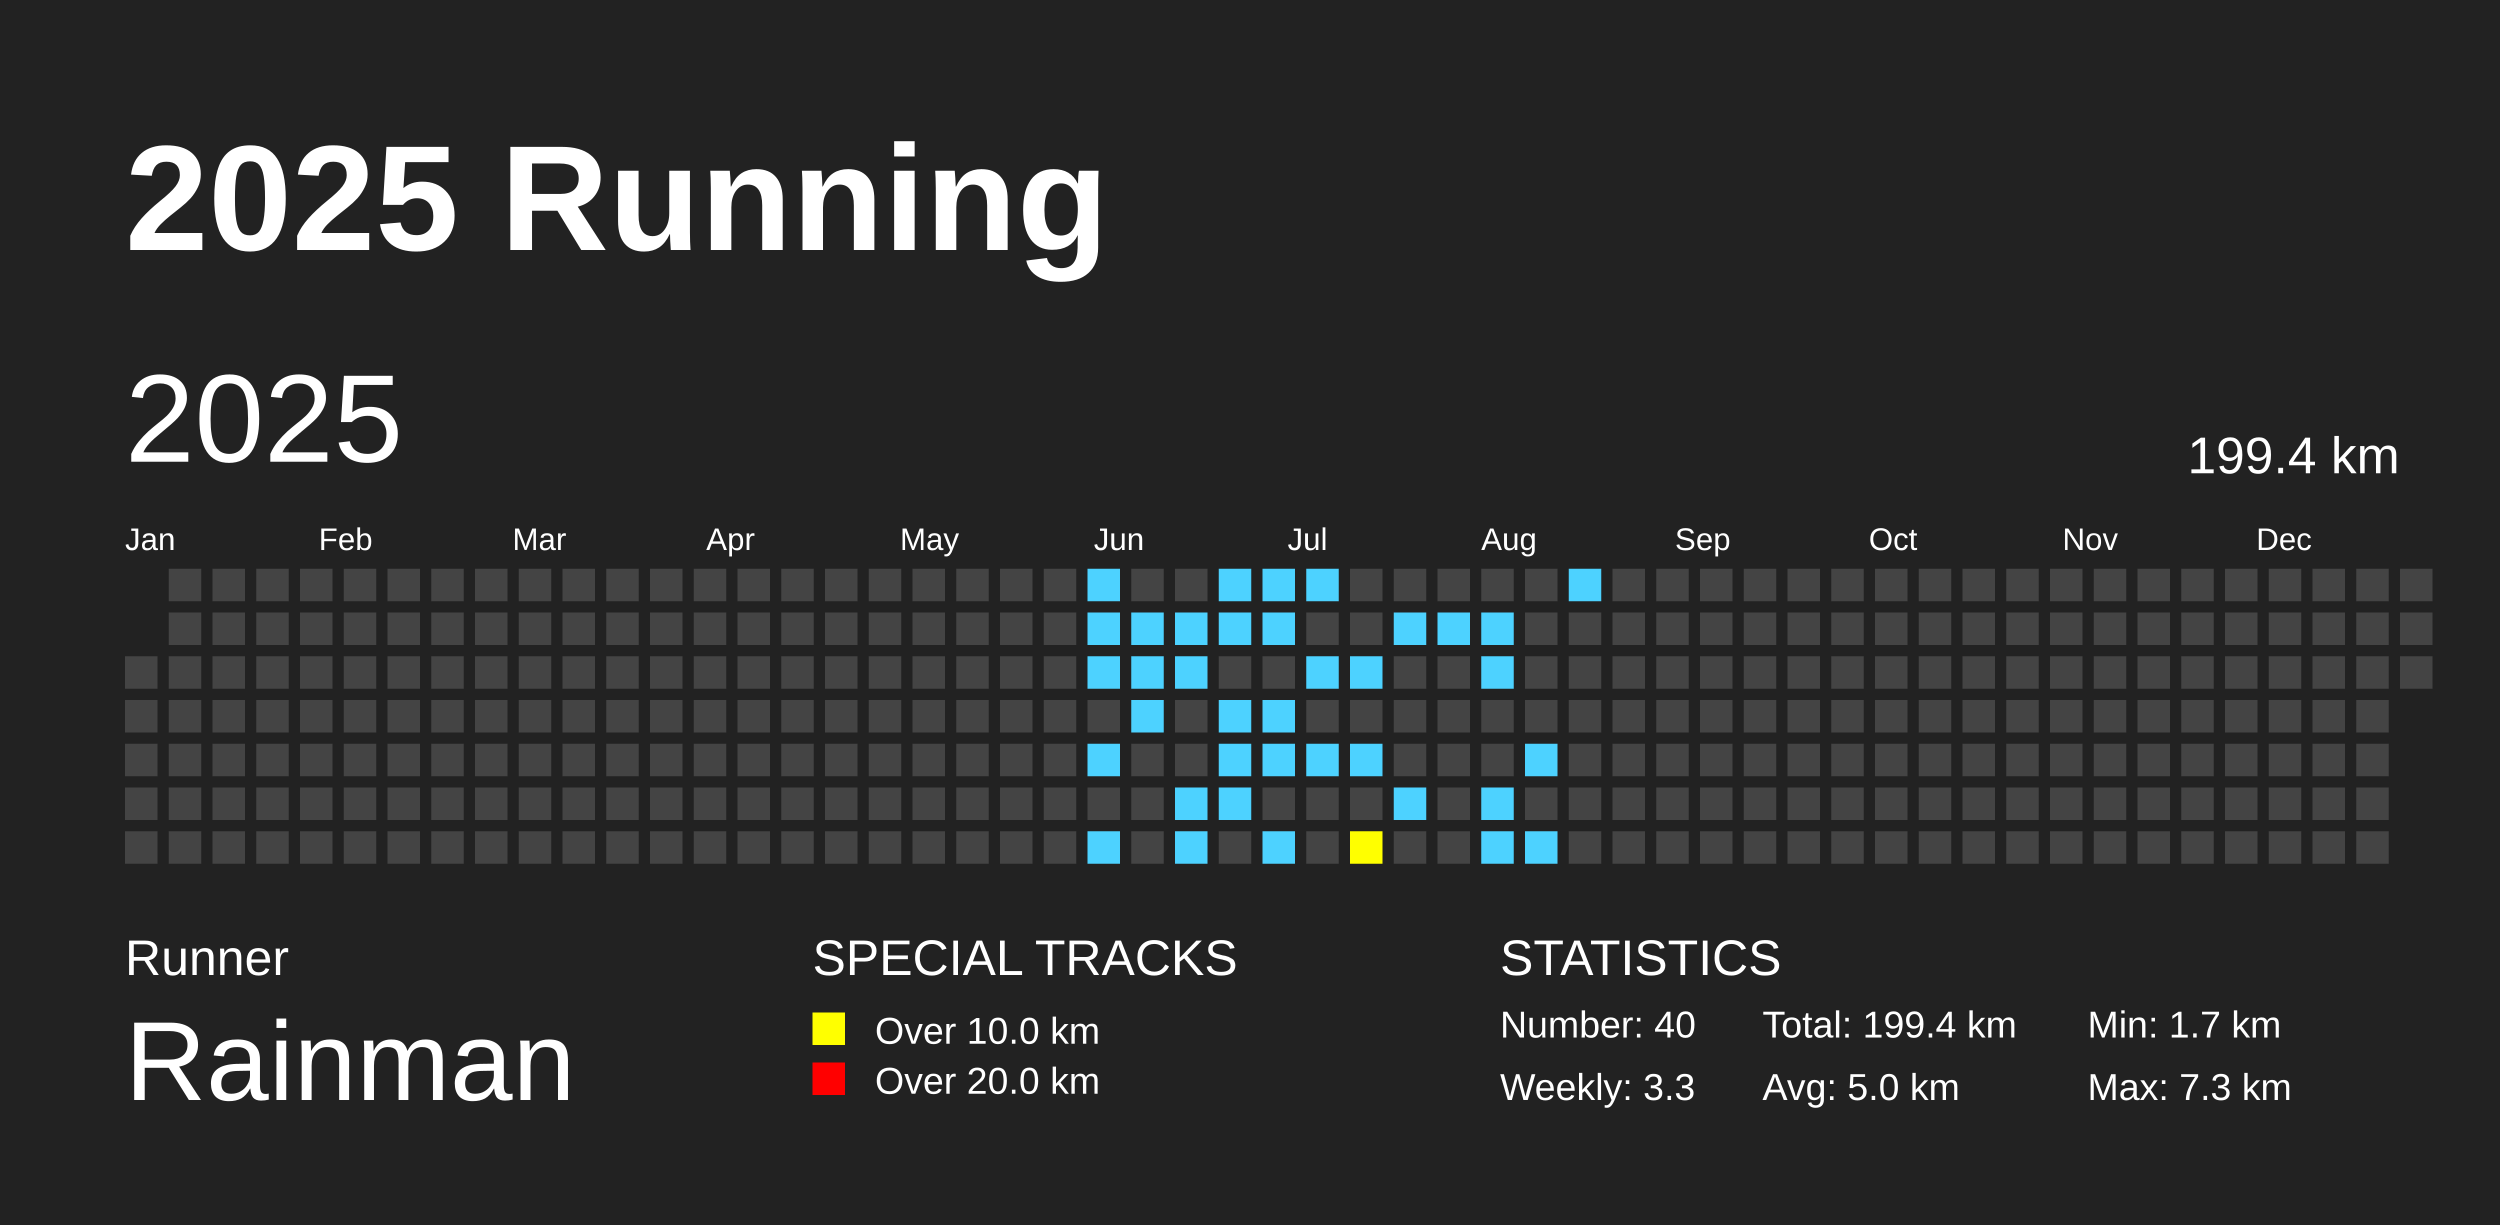
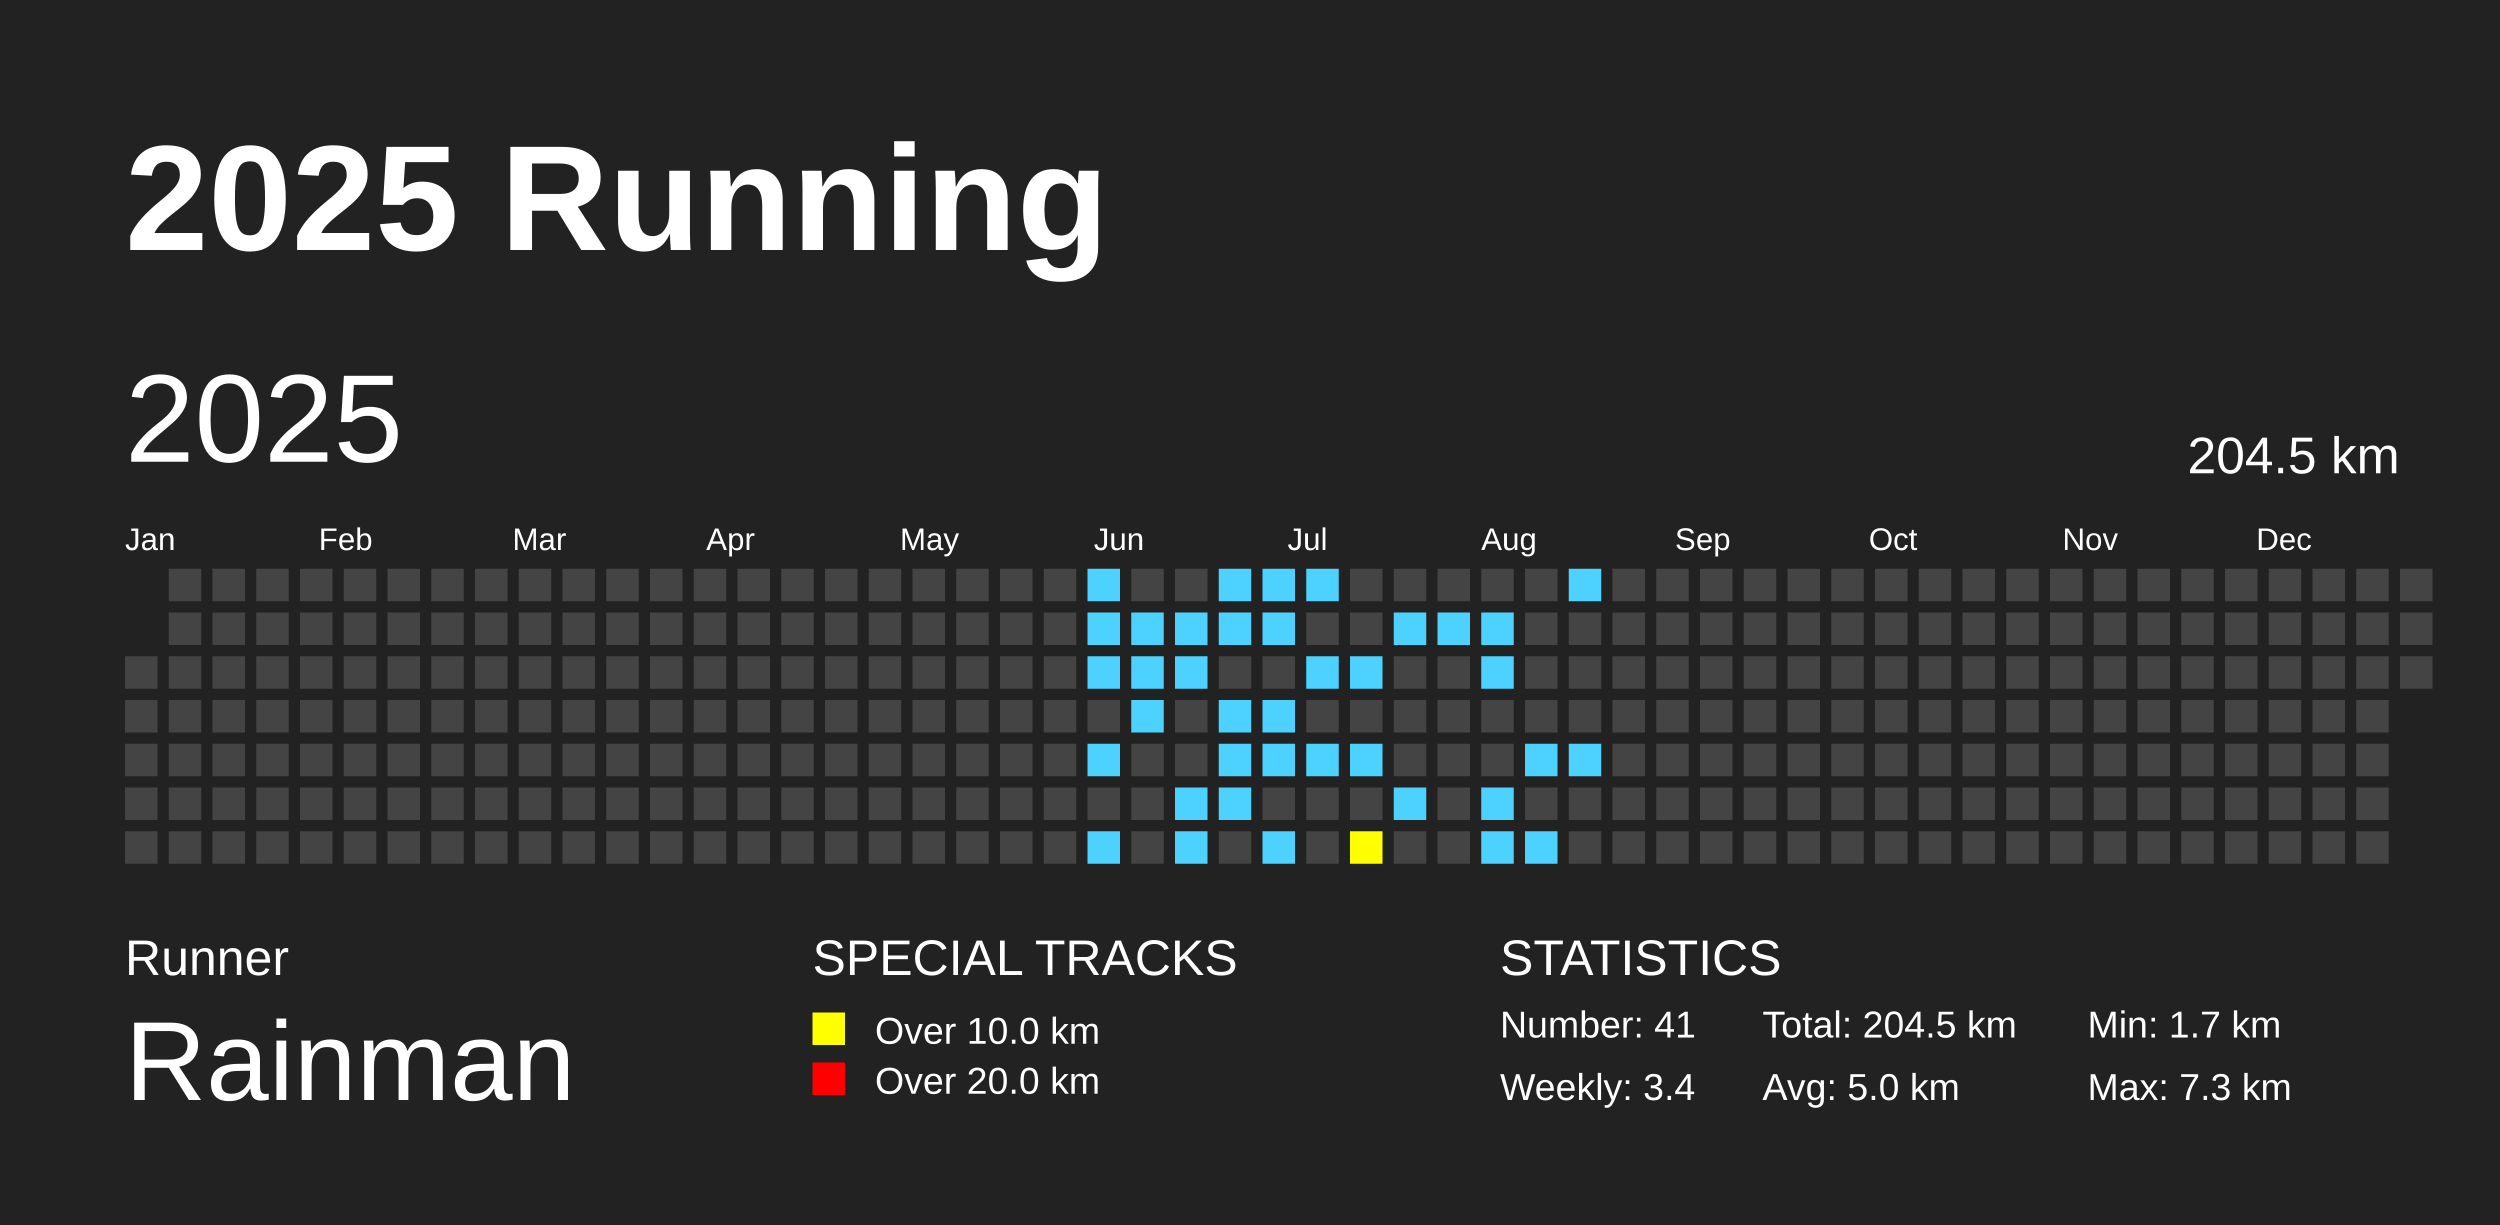
<svg xmlns="http://www.w3.org/2000/svg" baseProfile="full" height="98mm" version="1.1" viewBox="0,0,200,98" width="200mm">
  <defs />
  <rect fill="#222222" height="98" width="200" x="0" y="0" />
  <text fill="#FFFFFF" style="font-size:12px; font-family:Arial; font-weight:bold;" x="10" y="20">2025 Running</text>
  <text fill="#FFFFFF" style="font-size:4px; font-family:Arial" x="10" y="78">Runner</text>
  <text fill="#FFFFFF" style="font-size:9px; font-family:Arial" x="10" y="88">Rainman</text>
  <text fill="#FFFFFF" style="font-size:4px; font-family:Arial" x="65" y="78">SPECIAL TRACKS</text>
  <rect fill="yellow" height="2.6" width="2.6" x="65" y="81" />
  <text fill="#FFFFFF" style="font-size:3px; font-family:Arial" x="70" y="83.5">Over 10.0 km</text>
  <rect fill="red" height="2.6" width="2.6" x="65" y="85" />
  <text fill="#FFFFFF" style="font-size:3px; font-family:Arial" x="70" y="87.5">Over 20.0 km</text>
  <text fill="#FFFFFF" style="font-size:4px; font-family:Arial" x="120" y="78">STATISTICS</text>
-   <text fill="#FFFFFF" style="font-size:3px; font-family:Arial" x="120" y="83">Number: 40</text>
-   <text fill="#FFFFFF" style="font-size:3px; font-family:Arial" x="120" y="88">Weekly: 3.3</text>
-   <text fill="#FFFFFF" style="font-size:3px; font-family:Arial" x="141" y="83">Total: 199.4 km</text>
+   <text fill="#FFFFFF" style="font-size:3px; font-family:Arial" x="120" y="83">Number: 41</text>
+   <text fill="#FFFFFF" style="font-size:3px; font-family:Arial" x="120" y="88">Weekly: 3.4</text>
+   <text fill="#FFFFFF" style="font-size:3px; font-family:Arial" x="141" y="83">Total: 204.5 km</text>
  <text fill="#FFFFFF" style="font-size:3px; font-family:Arial" x="141" y="88">Avg: 5.0 km</text>
  <text fill="#FFFFFF" style="font-size:3px; font-family:Arial" x="167" y="83">Min: 1.7 km</text>
  <text fill="#FFFFFF" style="font-size:3px; font-family:Arial" x="167" y="88">Max: 7.3 km</text>
  <text dominant-baseline="hanging" fill="#FFFFFF" style="font-size:10.0px; font-family:Arial;" x="10" y="30">2025</text>
-   <text dominant-baseline="hanging" fill="#FFFFFF" style="font-size:4.125px; font-family:Arial;" x="175" y="35">199.4 km</text>
+   <text dominant-baseline="hanging" fill="#FFFFFF" style="font-size:4.125px; font-family:Arial;" x="175" y="35">204.5 km</text>
  <text fill="#FFFFFF" style="font-size:2.5px; font-family:Arial" x="10.0" y="44">Jan</text>
  <text fill="#FFFFFF" style="font-size:2.5px; font-family:Arial" x="25.5" y="44">Feb</text>
  <text fill="#FFFFFF" style="font-size:2.5px; font-family:Arial" x="41.0" y="44">Mar</text>
  <text fill="#FFFFFF" style="font-size:2.5px; font-family:Arial" x="56.5" y="44">Apr</text>
  <text fill="#FFFFFF" style="font-size:2.5px; font-family:Arial" x="72.0" y="44">May</text>
  <text fill="#FFFFFF" style="font-size:2.5px; font-family:Arial" x="87.5" y="44">Jun</text>
  <text fill="#FFFFFF" style="font-size:2.5px; font-family:Arial" x="103.0" y="44">Jul</text>
  <text fill="#FFFFFF" style="font-size:2.5px; font-family:Arial" x="118.5" y="44">Aug</text>
  <text fill="#FFFFFF" style="font-size:2.5px; font-family:Arial" x="134.0" y="44">Sep</text>
  <text fill="#FFFFFF" style="font-size:2.5px; font-family:Arial" x="149.5" y="44">Oct</text>
  <text fill="#FFFFFF" style="font-size:2.5px; font-family:Arial" x="165.0" y="44">Nov</text>
  <text fill="#FFFFFF" style="font-size:2.5px; font-family:Arial" x="180.5" y="44">Dec</text>
  <rect fill="#444444" height="2.6" width="2.6" x="10.0" y="52.5" />
  <rect fill="#444444" height="2.6" width="2.6" x="10.0" y="56.0" />
  <rect fill="#444444" height="2.6" width="2.6" x="10.0" y="59.5" />
  <rect fill="#444444" height="2.6" width="2.6" x="10.0" y="63.0" />
  <rect fill="#444444" height="2.6" width="2.6" x="10.0" y="66.5" />
  <rect fill="#444444" height="2.6" width="2.6" x="13.5" y="45.5" />
  <rect fill="#444444" height="2.6" width="2.6" x="13.5" y="49.0" />
  <rect fill="#444444" height="2.6" width="2.6" x="13.5" y="52.5" />
  <rect fill="#444444" height="2.6" width="2.6" x="13.5" y="56.0" />
  <rect fill="#444444" height="2.6" width="2.6" x="13.5" y="59.5" />
  <rect fill="#444444" height="2.6" width="2.6" x="13.5" y="63.0" />
  <rect fill="#444444" height="2.6" width="2.6" x="13.5" y="66.5" />
  <rect fill="#444444" height="2.6" width="2.6" x="17.0" y="45.5" />
  <rect fill="#444444" height="2.6" width="2.6" x="17.0" y="49.0" />
  <rect fill="#444444" height="2.6" width="2.6" x="17.0" y="52.5" />
  <rect fill="#444444" height="2.6" width="2.6" x="17.0" y="56.0" />
  <rect fill="#444444" height="2.6" width="2.6" x="17.0" y="59.5" />
  <rect fill="#444444" height="2.6" width="2.6" x="17.0" y="63.0" />
  <rect fill="#444444" height="2.6" width="2.6" x="17.0" y="66.5" />
  <rect fill="#444444" height="2.6" width="2.6" x="20.5" y="45.5" />
  <rect fill="#444444" height="2.6" width="2.6" x="20.5" y="49.0" />
  <rect fill="#444444" height="2.6" width="2.6" x="20.5" y="52.5" />
  <rect fill="#444444" height="2.6" width="2.6" x="20.5" y="56.0" />
  <rect fill="#444444" height="2.6" width="2.6" x="20.5" y="59.5" />
  <rect fill="#444444" height="2.6" width="2.6" x="20.5" y="63.0" />
  <rect fill="#444444" height="2.6" width="2.6" x="20.5" y="66.5" />
  <rect fill="#444444" height="2.6" width="2.6" x="24.0" y="45.5" />
  <rect fill="#444444" height="2.6" width="2.6" x="24.0" y="49.0" />
  <rect fill="#444444" height="2.6" width="2.6" x="24.0" y="52.5" />
  <rect fill="#444444" height="2.6" width="2.6" x="24.0" y="56.0" />
  <rect fill="#444444" height="2.6" width="2.6" x="24.0" y="59.5" />
  <rect fill="#444444" height="2.6" width="2.6" x="24.0" y="63.0" />
  <rect fill="#444444" height="2.6" width="2.6" x="24.0" y="66.5" />
  <rect fill="#444444" height="2.6" width="2.6" x="27.5" y="45.5" />
  <rect fill="#444444" height="2.6" width="2.6" x="27.5" y="49.0" />
  <rect fill="#444444" height="2.6" width="2.6" x="27.5" y="52.5" />
  <rect fill="#444444" height="2.6" width="2.6" x="27.5" y="56.0" />
  <rect fill="#444444" height="2.6" width="2.6" x="27.5" y="59.5" />
  <rect fill="#444444" height="2.6" width="2.6" x="27.5" y="63.0" />
  <rect fill="#444444" height="2.6" width="2.6" x="27.5" y="66.5" />
  <rect fill="#444444" height="2.6" width="2.6" x="31.0" y="45.5" />
  <rect fill="#444444" height="2.6" width="2.6" x="31.0" y="49.0" />
  <rect fill="#444444" height="2.6" width="2.6" x="31.0" y="52.5" />
  <rect fill="#444444" height="2.6" width="2.6" x="31.0" y="56.0" />
  <rect fill="#444444" height="2.6" width="2.6" x="31.0" y="59.5" />
  <rect fill="#444444" height="2.6" width="2.6" x="31.0" y="63.0" />
  <rect fill="#444444" height="2.6" width="2.6" x="31.0" y="66.5" />
  <rect fill="#444444" height="2.6" width="2.6" x="34.5" y="45.5" />
  <rect fill="#444444" height="2.6" width="2.6" x="34.5" y="49.0" />
  <rect fill="#444444" height="2.6" width="2.6" x="34.5" y="52.5" />
  <rect fill="#444444" height="2.6" width="2.6" x="34.5" y="56.0" />
  <rect fill="#444444" height="2.6" width="2.6" x="34.5" y="59.5" />
  <rect fill="#444444" height="2.6" width="2.6" x="34.5" y="63.0" />
  <rect fill="#444444" height="2.6" width="2.6" x="34.5" y="66.5" />
  <rect fill="#444444" height="2.6" width="2.6" x="38.0" y="45.5" />
  <rect fill="#444444" height="2.6" width="2.6" x="38.0" y="49.0" />
  <rect fill="#444444" height="2.6" width="2.6" x="38.0" y="52.5" />
  <rect fill="#444444" height="2.6" width="2.6" x="38.0" y="56.0" />
  <rect fill="#444444" height="2.6" width="2.6" x="38.0" y="59.5" />
  <rect fill="#444444" height="2.6" width="2.6" x="38.0" y="63.0" />
  <rect fill="#444444" height="2.6" width="2.6" x="38.0" y="66.5" />
  <rect fill="#444444" height="2.6" width="2.6" x="41.5" y="45.5" />
  <rect fill="#444444" height="2.6" width="2.6" x="41.5" y="49.0" />
  <rect fill="#444444" height="2.6" width="2.6" x="41.5" y="52.5" />
  <rect fill="#444444" height="2.6" width="2.6" x="41.5" y="56.0" />
  <rect fill="#444444" height="2.6" width="2.6" x="41.5" y="59.5" />
  <rect fill="#444444" height="2.6" width="2.6" x="41.5" y="63.0" />
  <rect fill="#444444" height="2.6" width="2.6" x="41.5" y="66.5" />
  <rect fill="#444444" height="2.6" width="2.6" x="45.0" y="45.5" />
  <rect fill="#444444" height="2.6" width="2.6" x="45.0" y="49.0" />
  <rect fill="#444444" height="2.6" width="2.6" x="45.0" y="52.5" />
  <rect fill="#444444" height="2.6" width="2.6" x="45.0" y="56.0" />
  <rect fill="#444444" height="2.6" width="2.6" x="45.0" y="59.5" />
  <rect fill="#444444" height="2.6" width="2.6" x="45.0" y="63.0" />
  <rect fill="#444444" height="2.6" width="2.6" x="45.0" y="66.5" />
  <rect fill="#444444" height="2.6" width="2.6" x="48.5" y="45.5" />
  <rect fill="#444444" height="2.6" width="2.6" x="48.5" y="49.0" />
  <rect fill="#444444" height="2.6" width="2.6" x="48.5" y="52.5" />
  <rect fill="#444444" height="2.6" width="2.6" x="48.5" y="56.0" />
  <rect fill="#444444" height="2.6" width="2.6" x="48.5" y="59.5" />
  <rect fill="#444444" height="2.6" width="2.6" x="48.5" y="63.0" />
  <rect fill="#444444" height="2.6" width="2.6" x="48.5" y="66.5" />
  <rect fill="#444444" height="2.6" width="2.6" x="52.0" y="45.5" />
  <rect fill="#444444" height="2.6" width="2.6" x="52.0" y="49.0" />
  <rect fill="#444444" height="2.6" width="2.6" x="52.0" y="52.5" />
  <rect fill="#444444" height="2.6" width="2.6" x="52.0" y="56.0" />
  <rect fill="#444444" height="2.6" width="2.6" x="52.0" y="59.5" />
  <rect fill="#444444" height="2.6" width="2.6" x="52.0" y="63.0" />
  <rect fill="#444444" height="2.6" width="2.6" x="52.0" y="66.5" />
  <rect fill="#444444" height="2.6" width="2.6" x="55.5" y="45.5" />
  <rect fill="#444444" height="2.6" width="2.6" x="55.5" y="49.0" />
  <rect fill="#444444" height="2.6" width="2.6" x="55.5" y="52.5" />
  <rect fill="#444444" height="2.6" width="2.6" x="55.5" y="56.0" />
  <rect fill="#444444" height="2.6" width="2.6" x="55.5" y="59.5" />
  <rect fill="#444444" height="2.6" width="2.6" x="55.5" y="63.0" />
  <rect fill="#444444" height="2.6" width="2.6" x="55.5" y="66.5" />
  <rect fill="#444444" height="2.6" width="2.6" x="59.0" y="45.5" />
  <rect fill="#444444" height="2.6" width="2.6" x="59.0" y="49.0" />
  <rect fill="#444444" height="2.6" width="2.6" x="59.0" y="52.5" />
  <rect fill="#444444" height="2.6" width="2.6" x="59.0" y="56.0" />
  <rect fill="#444444" height="2.6" width="2.6" x="59.0" y="59.5" />
  <rect fill="#444444" height="2.6" width="2.6" x="59.0" y="63.0" />
  <rect fill="#444444" height="2.6" width="2.6" x="59.0" y="66.5" />
  <rect fill="#444444" height="2.6" width="2.6" x="62.5" y="45.5" />
  <rect fill="#444444" height="2.6" width="2.6" x="62.5" y="49.0" />
  <rect fill="#444444" height="2.6" width="2.6" x="62.5" y="52.5" />
  <rect fill="#444444" height="2.6" width="2.6" x="62.5" y="56.0" />
  <rect fill="#444444" height="2.6" width="2.6" x="62.5" y="59.5" />
  <rect fill="#444444" height="2.6" width="2.6" x="62.5" y="63.0" />
  <rect fill="#444444" height="2.6" width="2.6" x="62.5" y="66.5" />
  <rect fill="#444444" height="2.6" width="2.6" x="66.0" y="45.5" />
  <rect fill="#444444" height="2.6" width="2.6" x="66.0" y="49.0" />
  <rect fill="#444444" height="2.6" width="2.6" x="66.0" y="52.5" />
  <rect fill="#444444" height="2.6" width="2.6" x="66.0" y="56.0" />
  <rect fill="#444444" height="2.6" width="2.6" x="66.0" y="59.5" />
  <rect fill="#444444" height="2.6" width="2.6" x="66.0" y="63.0" />
  <rect fill="#444444" height="2.6" width="2.6" x="66.0" y="66.5" />
  <rect fill="#444444" height="2.6" width="2.6" x="69.5" y="45.5" />
  <rect fill="#444444" height="2.6" width="2.6" x="69.5" y="49.0" />
  <rect fill="#444444" height="2.6" width="2.6" x="69.5" y="52.5" />
  <rect fill="#444444" height="2.6" width="2.6" x="69.5" y="56.0" />
  <rect fill="#444444" height="2.6" width="2.6" x="69.5" y="59.5" />
  <rect fill="#444444" height="2.6" width="2.6" x="69.5" y="63.0" />
  <rect fill="#444444" height="2.6" width="2.6" x="69.5" y="66.5" />
  <rect fill="#444444" height="2.6" width="2.6" x="73.0" y="45.5" />
  <rect fill="#444444" height="2.6" width="2.6" x="73.0" y="49.0" />
  <rect fill="#444444" height="2.6" width="2.6" x="73.0" y="52.5" />
  <rect fill="#444444" height="2.6" width="2.6" x="73.0" y="56.0" />
  <rect fill="#444444" height="2.6" width="2.6" x="73.0" y="59.5" />
  <rect fill="#444444" height="2.6" width="2.6" x="73.0" y="63.0" />
  <rect fill="#444444" height="2.6" width="2.6" x="73.0" y="66.5" />
  <rect fill="#444444" height="2.6" width="2.6" x="76.5" y="45.5" />
  <rect fill="#444444" height="2.6" width="2.6" x="76.5" y="49.0" />
  <rect fill="#444444" height="2.6" width="2.6" x="76.5" y="52.5" />
  <rect fill="#444444" height="2.6" width="2.6" x="76.5" y="56.0" />
  <rect fill="#444444" height="2.6" width="2.6" x="76.5" y="59.5" />
  <rect fill="#444444" height="2.6" width="2.6" x="76.5" y="63.0" />
  <rect fill="#444444" height="2.6" width="2.6" x="76.5" y="66.5" />
  <rect fill="#444444" height="2.6" width="2.6" x="80.0" y="45.5" />
  <rect fill="#444444" height="2.6" width="2.6" x="80.0" y="49.0" />
  <rect fill="#444444" height="2.6" width="2.6" x="80.0" y="52.5" />
  <rect fill="#444444" height="2.6" width="2.6" x="80.0" y="56.0" />
  <rect fill="#444444" height="2.6" width="2.6" x="80.0" y="59.5" />
  <rect fill="#444444" height="2.6" width="2.6" x="80.0" y="63.0" />
  <rect fill="#444444" height="2.6" width="2.6" x="80.0" y="66.5" />
  <rect fill="#444444" height="2.6" width="2.6" x="83.5" y="45.5" />
  <rect fill="#444444" height="2.6" width="2.6" x="83.5" y="49.0" />
  <rect fill="#444444" height="2.6" width="2.6" x="83.5" y="52.5" />
  <rect fill="#444444" height="2.6" width="2.6" x="83.5" y="56.0" />
  <rect fill="#444444" height="2.6" width="2.6" x="83.5" y="59.5" />
  <rect fill="#444444" height="2.6" width="2.6" x="83.5" y="63.0" />
  <rect fill="#444444" height="2.6" width="2.6" x="83.5" y="66.5" />
  <rect fill="#4DD2FF" height="2.6" width="2.6" x="87.0" y="45.5" />
  <rect fill="#4DD2FF" height="2.6" width="2.6" x="87.0" y="49.0" />
  <rect fill="#4DD2FF" height="2.6" width="2.6" x="87.0" y="52.5" />
  <rect fill="#444444" height="2.6" width="2.6" x="87.0" y="56.0" />
  <rect fill="#4DD2FF" height="2.6" width="2.6" x="87.0" y="59.5" />
  <rect fill="#444444" height="2.6" width="2.6" x="87.0" y="63.0" />
  <rect fill="#4DD2FF" height="2.6" width="2.6" x="87.0" y="66.5" />
  <rect fill="#444444" height="2.6" width="2.6" x="90.5" y="45.5" />
  <rect fill="#4DD2FF" height="2.6" width="2.6" x="90.5" y="49.0" />
  <rect fill="#4DD2FF" height="2.6" width="2.6" x="90.5" y="52.5" />
  <rect fill="#4DD2FF" height="2.6" width="2.6" x="90.5" y="56.0" />
  <rect fill="#444444" height="2.6" width="2.6" x="90.5" y="59.5" />
  <rect fill="#444444" height="2.6" width="2.6" x="90.5" y="63.0" />
  <rect fill="#444444" height="2.6" width="2.6" x="90.5" y="66.5" />
  <rect fill="#444444" height="2.6" width="2.6" x="94.0" y="45.5" />
  <rect fill="#4DD2FF" height="2.6" width="2.6" x="94.0" y="49.0" />
  <rect fill="#4DD2FF" height="2.6" width="2.6" x="94.0" y="52.5" />
  <rect fill="#444444" height="2.6" width="2.6" x="94.0" y="56.0" />
  <rect fill="#444444" height="2.6" width="2.6" x="94.0" y="59.5" />
  <rect fill="#4DD2FF" height="2.6" width="2.6" x="94.0" y="63.0" />
  <rect fill="#4DD2FF" height="2.6" width="2.6" x="94.0" y="66.5" />
  <rect fill="#4DD2FF" height="2.6" width="2.6" x="97.5" y="45.5" />
  <rect fill="#4DD2FF" height="2.6" width="2.6" x="97.5" y="49.0" />
  <rect fill="#444444" height="2.6" width="2.6" x="97.5" y="52.5" />
  <rect fill="#4DD2FF" height="2.6" width="2.6" x="97.5" y="56.0" />
  <rect fill="#4DD2FF" height="2.6" width="2.6" x="97.5" y="59.5" />
  <rect fill="#4DD2FF" height="2.6" width="2.6" x="97.5" y="63.0" />
  <rect fill="#444444" height="2.6" width="2.6" x="97.5" y="66.5" />
  <rect fill="#4DD2FF" height="2.6" width="2.6" x="101.0" y="45.5" />
  <rect fill="#4DD2FF" height="2.6" width="2.6" x="101.0" y="49.0" />
  <rect fill="#444444" height="2.6" width="2.6" x="101.0" y="52.5" />
  <rect fill="#4DD2FF" height="2.6" width="2.6" x="101.0" y="56.0" />
  <rect fill="#4DD2FF" height="2.6" width="2.6" x="101.0" y="59.5" />
  <rect fill="#444444" height="2.6" width="2.6" x="101.0" y="63.0" />
  <rect fill="#4DD2FF" height="2.6" width="2.6" x="101.0" y="66.5" />
  <rect fill="#4DD2FF" height="2.6" width="2.6" x="104.5" y="45.5" />
  <rect fill="#444444" height="2.6" width="2.6" x="104.5" y="49.0" />
  <rect fill="#4DD2FF" height="2.6" width="2.6" x="104.5" y="52.5" />
  <rect fill="#444444" height="2.6" width="2.6" x="104.5" y="56.0" />
  <rect fill="#4DD2FF" height="2.6" width="2.6" x="104.5" y="59.5" />
  <rect fill="#444444" height="2.6" width="2.6" x="104.5" y="63.0" />
  <rect fill="#444444" height="2.6" width="2.6" x="104.5" y="66.5" />
  <rect fill="#444444" height="2.6" width="2.6" x="108.0" y="45.5" />
  <rect fill="#444444" height="2.6" width="2.6" x="108.0" y="49.0" />
  <rect fill="#4DD2FF" height="2.6" width="2.6" x="108.0" y="52.5" />
  <rect fill="#444444" height="2.6" width="2.6" x="108.0" y="56.0" />
  <rect fill="#4DD2FF" height="2.6" width="2.6" x="108.0" y="59.5" />
  <rect fill="#444444" height="2.6" width="2.6" x="108.0" y="63.0" />
  <rect fill="yellow" height="2.6" width="2.6" x="108.0" y="66.5" />
  <rect fill="#444444" height="2.6" width="2.6" x="111.5" y="45.5" />
  <rect fill="#4DD2FF" height="2.6" width="2.6" x="111.5" y="49.0" />
  <rect fill="#444444" height="2.6" width="2.6" x="111.5" y="52.5" />
  <rect fill="#444444" height="2.6" width="2.6" x="111.5" y="56.0" />
  <rect fill="#444444" height="2.6" width="2.6" x="111.5" y="59.5" />
  <rect fill="#4DD2FF" height="2.6" width="2.6" x="111.5" y="63.0" />
  <rect fill="#444444" height="2.6" width="2.6" x="111.5" y="66.5" />
  <rect fill="#444444" height="2.6" width="2.6" x="115.0" y="45.5" />
  <rect fill="#4DD2FF" height="2.6" width="2.6" x="115.0" y="49.0" />
  <rect fill="#444444" height="2.6" width="2.6" x="115.0" y="52.5" />
  <rect fill="#444444" height="2.6" width="2.6" x="115.0" y="56.0" />
  <rect fill="#444444" height="2.6" width="2.6" x="115.0" y="59.5" />
  <rect fill="#444444" height="2.6" width="2.6" x="115.0" y="63.0" />
  <rect fill="#444444" height="2.6" width="2.6" x="115.0" y="66.5" />
  <rect fill="#444444" height="2.6" width="2.6" x="118.5" y="45.5" />
  <rect fill="#4DD2FF" height="2.6" width="2.6" x="118.5" y="49.0" />
  <rect fill="#4DD2FF" height="2.6" width="2.6" x="118.5" y="52.5" />
  <rect fill="#444444" height="2.6" width="2.6" x="118.5" y="56.0" />
  <rect fill="#444444" height="2.6" width="2.6" x="118.5" y="59.5" />
  <rect fill="#4DD2FF" height="2.6" width="2.6" x="118.5" y="63.0" />
  <rect fill="#4DD2FF" height="2.6" width="2.6" x="118.5" y="66.5" />
  <rect fill="#444444" height="2.6" width="2.6" x="122.0" y="45.5" />
  <rect fill="#444444" height="2.6" width="2.6" x="122.0" y="49.0" />
  <rect fill="#444444" height="2.6" width="2.6" x="122.0" y="52.5" />
  <rect fill="#444444" height="2.6" width="2.6" x="122.0" y="56.0" />
  <rect fill="#4DD2FF" height="2.6" width="2.6" x="122.0" y="59.5" />
  <rect fill="#444444" height="2.6" width="2.6" x="122.0" y="63.0" />
  <rect fill="#4DD2FF" height="2.6" width="2.6" x="122.0" y="66.5" />
  <rect fill="#4DD2FF" height="2.6" width="2.6" x="125.5" y="45.5" />
  <rect fill="#444444" height="2.6" width="2.6" x="125.5" y="49.0" />
  <rect fill="#444444" height="2.6" width="2.6" x="125.5" y="52.5" />
  <rect fill="#444444" height="2.6" width="2.6" x="125.5" y="56.0" />
-   <rect fill="#444444" height="2.6" width="2.6" x="125.5" y="59.5" />
+   <rect fill="#4DD2FF" height="2.6" width="2.6" x="125.5" y="59.5" />
  <rect fill="#444444" height="2.6" width="2.6" x="125.5" y="63.0" />
  <rect fill="#444444" height="2.6" width="2.6" x="125.5" y="66.5" />
  <rect fill="#444444" height="2.6" width="2.6" x="129.0" y="45.5" />
  <rect fill="#444444" height="2.6" width="2.6" x="129.0" y="49.0" />
  <rect fill="#444444" height="2.6" width="2.6" x="129.0" y="52.5" />
  <rect fill="#444444" height="2.6" width="2.6" x="129.0" y="56.0" />
  <rect fill="#444444" height="2.6" width="2.6" x="129.0" y="59.5" />
  <rect fill="#444444" height="2.6" width="2.6" x="129.0" y="63.0" />
  <rect fill="#444444" height="2.6" width="2.6" x="129.0" y="66.5" />
  <rect fill="#444444" height="2.6" width="2.6" x="132.5" y="45.5" />
  <rect fill="#444444" height="2.6" width="2.6" x="132.5" y="49.0" />
  <rect fill="#444444" height="2.6" width="2.6" x="132.5" y="52.5" />
  <rect fill="#444444" height="2.6" width="2.6" x="132.5" y="56.0" />
  <rect fill="#444444" height="2.6" width="2.6" x="132.5" y="59.5" />
  <rect fill="#444444" height="2.6" width="2.6" x="132.5" y="63.0" />
  <rect fill="#444444" height="2.6" width="2.6" x="132.5" y="66.5" />
  <rect fill="#444444" height="2.6" width="2.6" x="136.0" y="45.5" />
  <rect fill="#444444" height="2.6" width="2.6" x="136.0" y="49.0" />
  <rect fill="#444444" height="2.6" width="2.6" x="136.0" y="52.5" />
  <rect fill="#444444" height="2.6" width="2.6" x="136.0" y="56.0" />
  <rect fill="#444444" height="2.6" width="2.6" x="136.0" y="59.5" />
  <rect fill="#444444" height="2.6" width="2.6" x="136.0" y="63.0" />
  <rect fill="#444444" height="2.6" width="2.6" x="136.0" y="66.5" />
  <rect fill="#444444" height="2.6" width="2.6" x="139.5" y="45.5" />
  <rect fill="#444444" height="2.6" width="2.6" x="139.5" y="49.0" />
  <rect fill="#444444" height="2.6" width="2.6" x="139.5" y="52.5" />
  <rect fill="#444444" height="2.6" width="2.6" x="139.5" y="56.0" />
  <rect fill="#444444" height="2.6" width="2.6" x="139.5" y="59.5" />
  <rect fill="#444444" height="2.6" width="2.6" x="139.5" y="63.0" />
  <rect fill="#444444" height="2.6" width="2.6" x="139.5" y="66.5" />
  <rect fill="#444444" height="2.6" width="2.6" x="143.0" y="45.5" />
  <rect fill="#444444" height="2.6" width="2.6" x="143.0" y="49.0" />
  <rect fill="#444444" height="2.6" width="2.6" x="143.0" y="52.5" />
  <rect fill="#444444" height="2.6" width="2.6" x="143.0" y="56.0" />
  <rect fill="#444444" height="2.6" width="2.6" x="143.0" y="59.5" />
  <rect fill="#444444" height="2.6" width="2.6" x="143.0" y="63.0" />
  <rect fill="#444444" height="2.6" width="2.6" x="143.0" y="66.5" />
  <rect fill="#444444" height="2.6" width="2.6" x="146.5" y="45.5" />
  <rect fill="#444444" height="2.6" width="2.6" x="146.5" y="49.0" />
  <rect fill="#444444" height="2.6" width="2.6" x="146.5" y="52.5" />
  <rect fill="#444444" height="2.6" width="2.6" x="146.5" y="56.0" />
  <rect fill="#444444" height="2.6" width="2.6" x="146.5" y="59.5" />
  <rect fill="#444444" height="2.6" width="2.6" x="146.5" y="63.0" />
  <rect fill="#444444" height="2.6" width="2.6" x="146.5" y="66.5" />
  <rect fill="#444444" height="2.6" width="2.6" x="150.0" y="45.5" />
  <rect fill="#444444" height="2.6" width="2.6" x="150.0" y="49.0" />
  <rect fill="#444444" height="2.6" width="2.6" x="150.0" y="52.5" />
  <rect fill="#444444" height="2.6" width="2.6" x="150.0" y="56.0" />
  <rect fill="#444444" height="2.6" width="2.6" x="150.0" y="59.5" />
  <rect fill="#444444" height="2.6" width="2.6" x="150.0" y="63.0" />
  <rect fill="#444444" height="2.6" width="2.6" x="150.0" y="66.5" />
  <rect fill="#444444" height="2.6" width="2.6" x="153.5" y="45.5" />
  <rect fill="#444444" height="2.6" width="2.6" x="153.5" y="49.0" />
  <rect fill="#444444" height="2.6" width="2.6" x="153.5" y="52.5" />
  <rect fill="#444444" height="2.6" width="2.6" x="153.5" y="56.0" />
  <rect fill="#444444" height="2.6" width="2.6" x="153.5" y="59.5" />
  <rect fill="#444444" height="2.6" width="2.6" x="153.5" y="63.0" />
  <rect fill="#444444" height="2.6" width="2.6" x="153.5" y="66.5" />
  <rect fill="#444444" height="2.6" width="2.6" x="157.0" y="45.5" />
  <rect fill="#444444" height="2.6" width="2.6" x="157.0" y="49.0" />
  <rect fill="#444444" height="2.6" width="2.6" x="157.0" y="52.5" />
  <rect fill="#444444" height="2.6" width="2.6" x="157.0" y="56.0" />
  <rect fill="#444444" height="2.6" width="2.6" x="157.0" y="59.5" />
  <rect fill="#444444" height="2.6" width="2.6" x="157.0" y="63.0" />
  <rect fill="#444444" height="2.6" width="2.6" x="157.0" y="66.5" />
  <rect fill="#444444" height="2.6" width="2.6" x="160.5" y="45.5" />
  <rect fill="#444444" height="2.6" width="2.6" x="160.5" y="49.0" />
  <rect fill="#444444" height="2.6" width="2.6" x="160.5" y="52.5" />
  <rect fill="#444444" height="2.6" width="2.6" x="160.5" y="56.0" />
  <rect fill="#444444" height="2.6" width="2.6" x="160.5" y="59.5" />
  <rect fill="#444444" height="2.6" width="2.6" x="160.5" y="63.0" />
  <rect fill="#444444" height="2.6" width="2.6" x="160.5" y="66.5" />
  <rect fill="#444444" height="2.6" width="2.6" x="164.0" y="45.5" />
  <rect fill="#444444" height="2.6" width="2.6" x="164.0" y="49.0" />
  <rect fill="#444444" height="2.6" width="2.6" x="164.0" y="52.5" />
  <rect fill="#444444" height="2.6" width="2.6" x="164.0" y="56.0" />
  <rect fill="#444444" height="2.6" width="2.6" x="164.0" y="59.5" />
  <rect fill="#444444" height="2.6" width="2.6" x="164.0" y="63.0" />
  <rect fill="#444444" height="2.6" width="2.6" x="164.0" y="66.5" />
  <rect fill="#444444" height="2.6" width="2.6" x="167.5" y="45.5" />
  <rect fill="#444444" height="2.6" width="2.6" x="167.5" y="49.0" />
  <rect fill="#444444" height="2.6" width="2.6" x="167.5" y="52.5" />
  <rect fill="#444444" height="2.6" width="2.6" x="167.5" y="56.0" />
  <rect fill="#444444" height="2.6" width="2.6" x="167.5" y="59.5" />
  <rect fill="#444444" height="2.6" width="2.6" x="167.5" y="63.0" />
  <rect fill="#444444" height="2.6" width="2.6" x="167.5" y="66.5" />
  <rect fill="#444444" height="2.6" width="2.6" x="171.0" y="45.5" />
  <rect fill="#444444" height="2.6" width="2.6" x="171.0" y="49.0" />
  <rect fill="#444444" height="2.6" width="2.6" x="171.0" y="52.5" />
  <rect fill="#444444" height="2.6" width="2.6" x="171.0" y="56.0" />
  <rect fill="#444444" height="2.6" width="2.6" x="171.0" y="59.5" />
  <rect fill="#444444" height="2.6" width="2.6" x="171.0" y="63.0" />
  <rect fill="#444444" height="2.6" width="2.6" x="171.0" y="66.5" />
  <rect fill="#444444" height="2.6" width="2.6" x="174.5" y="45.5" />
  <rect fill="#444444" height="2.6" width="2.6" x="174.5" y="49.0" />
  <rect fill="#444444" height="2.6" width="2.6" x="174.5" y="52.5" />
  <rect fill="#444444" height="2.6" width="2.6" x="174.5" y="56.0" />
  <rect fill="#444444" height="2.6" width="2.6" x="174.5" y="59.5" />
  <rect fill="#444444" height="2.6" width="2.6" x="174.5" y="63.0" />
  <rect fill="#444444" height="2.6" width="2.6" x="174.5" y="66.5" />
  <rect fill="#444444" height="2.6" width="2.6" x="178.0" y="45.5" />
  <rect fill="#444444" height="2.6" width="2.6" x="178.0" y="49.0" />
  <rect fill="#444444" height="2.6" width="2.6" x="178.0" y="52.5" />
  <rect fill="#444444" height="2.6" width="2.6" x="178.0" y="56.0" />
  <rect fill="#444444" height="2.6" width="2.6" x="178.0" y="59.5" />
  <rect fill="#444444" height="2.6" width="2.6" x="178.0" y="63.0" />
  <rect fill="#444444" height="2.6" width="2.6" x="178.0" y="66.5" />
  <rect fill="#444444" height="2.6" width="2.6" x="181.5" y="45.5" />
  <rect fill="#444444" height="2.6" width="2.6" x="181.5" y="49.0" />
  <rect fill="#444444" height="2.6" width="2.6" x="181.5" y="52.5" />
  <rect fill="#444444" height="2.6" width="2.6" x="181.5" y="56.0" />
  <rect fill="#444444" height="2.6" width="2.6" x="181.5" y="59.5" />
  <rect fill="#444444" height="2.6" width="2.6" x="181.5" y="63.0" />
  <rect fill="#444444" height="2.6" width="2.6" x="181.5" y="66.5" />
  <rect fill="#444444" height="2.6" width="2.6" x="185.0" y="45.5" />
  <rect fill="#444444" height="2.6" width="2.6" x="185.0" y="49.0" />
  <rect fill="#444444" height="2.6" width="2.6" x="185.0" y="52.5" />
  <rect fill="#444444" height="2.6" width="2.6" x="185.0" y="56.0" />
  <rect fill="#444444" height="2.6" width="2.6" x="185.0" y="59.5" />
  <rect fill="#444444" height="2.6" width="2.6" x="185.0" y="63.0" />
  <rect fill="#444444" height="2.6" width="2.6" x="185.0" y="66.5" />
  <rect fill="#444444" height="2.6" width="2.6" x="188.5" y="45.5" />
  <rect fill="#444444" height="2.6" width="2.6" x="188.5" y="49.0" />
  <rect fill="#444444" height="2.6" width="2.6" x="188.5" y="52.5" />
  <rect fill="#444444" height="2.6" width="2.6" x="188.5" y="56.0" />
  <rect fill="#444444" height="2.6" width="2.6" x="188.5" y="59.5" />
  <rect fill="#444444" height="2.6" width="2.6" x="188.5" y="63.0" />
  <rect fill="#444444" height="2.6" width="2.6" x="188.5" y="66.5" />
  <rect fill="#444444" height="2.6" width="2.6" x="192.0" y="45.5" />
  <rect fill="#444444" height="2.6" width="2.6" x="192.0" y="49.0" />
  <rect fill="#444444" height="2.6" width="2.6" x="192.0" y="52.5" />
</svg>
